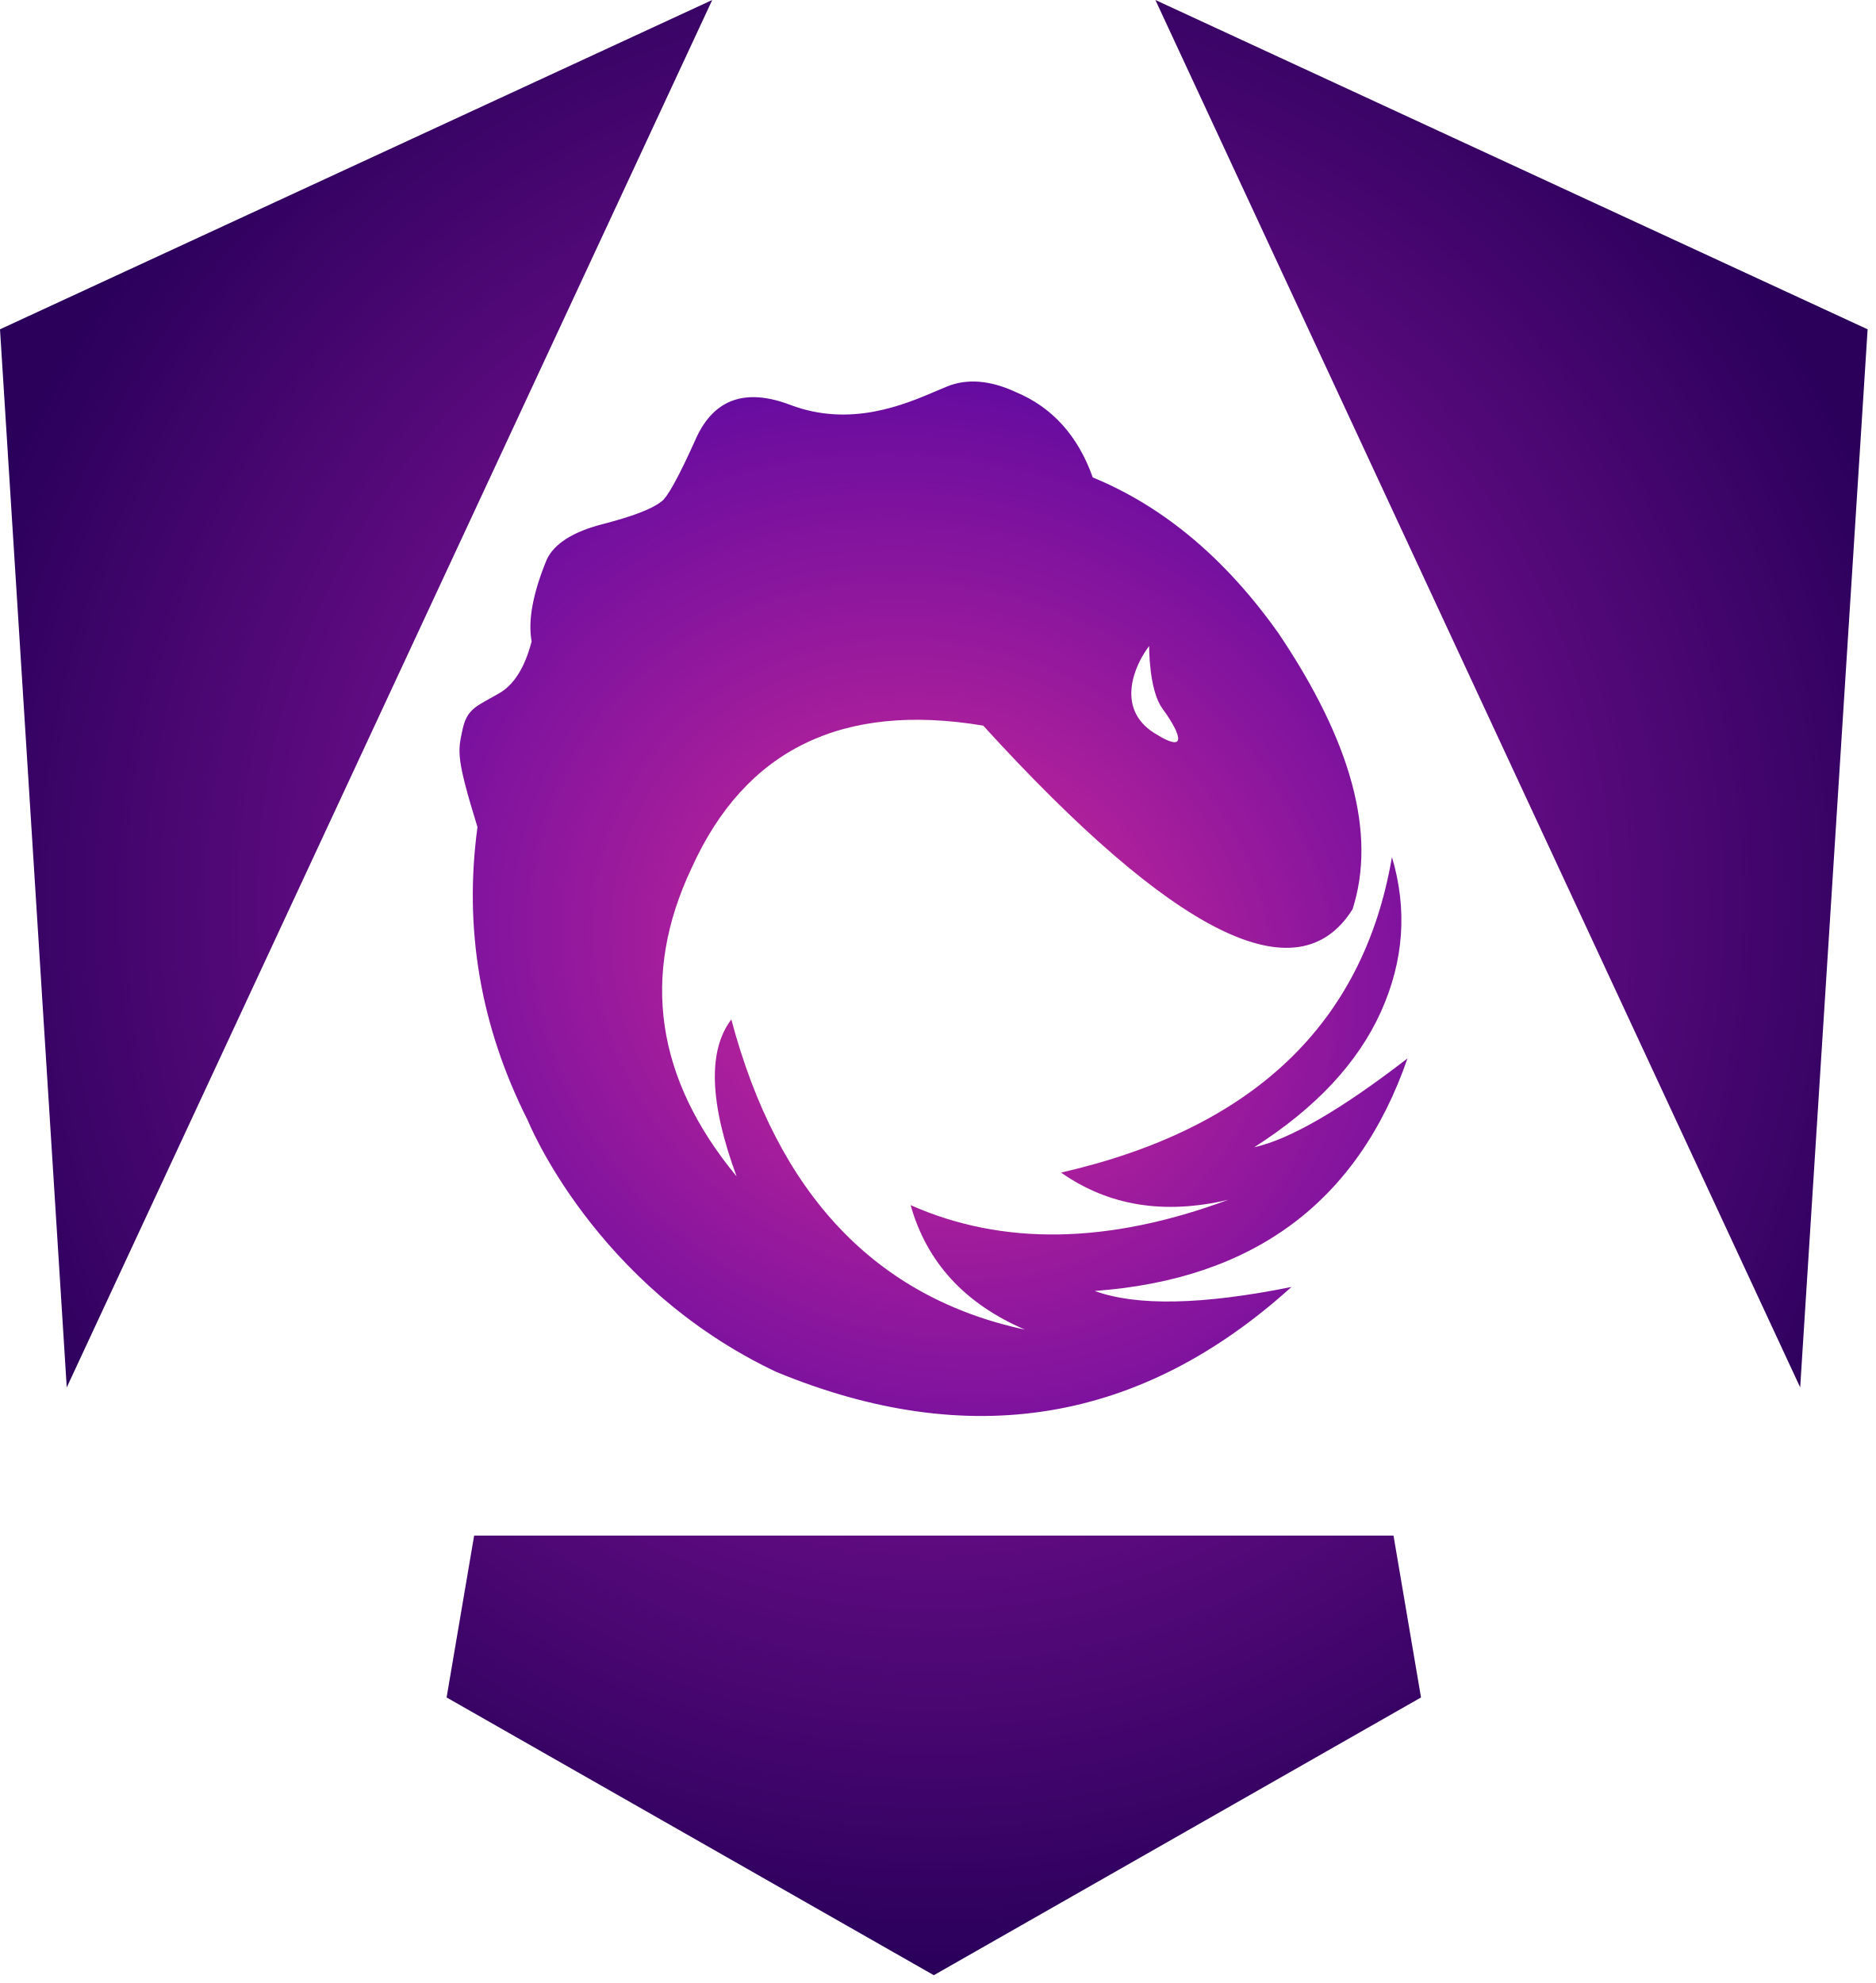
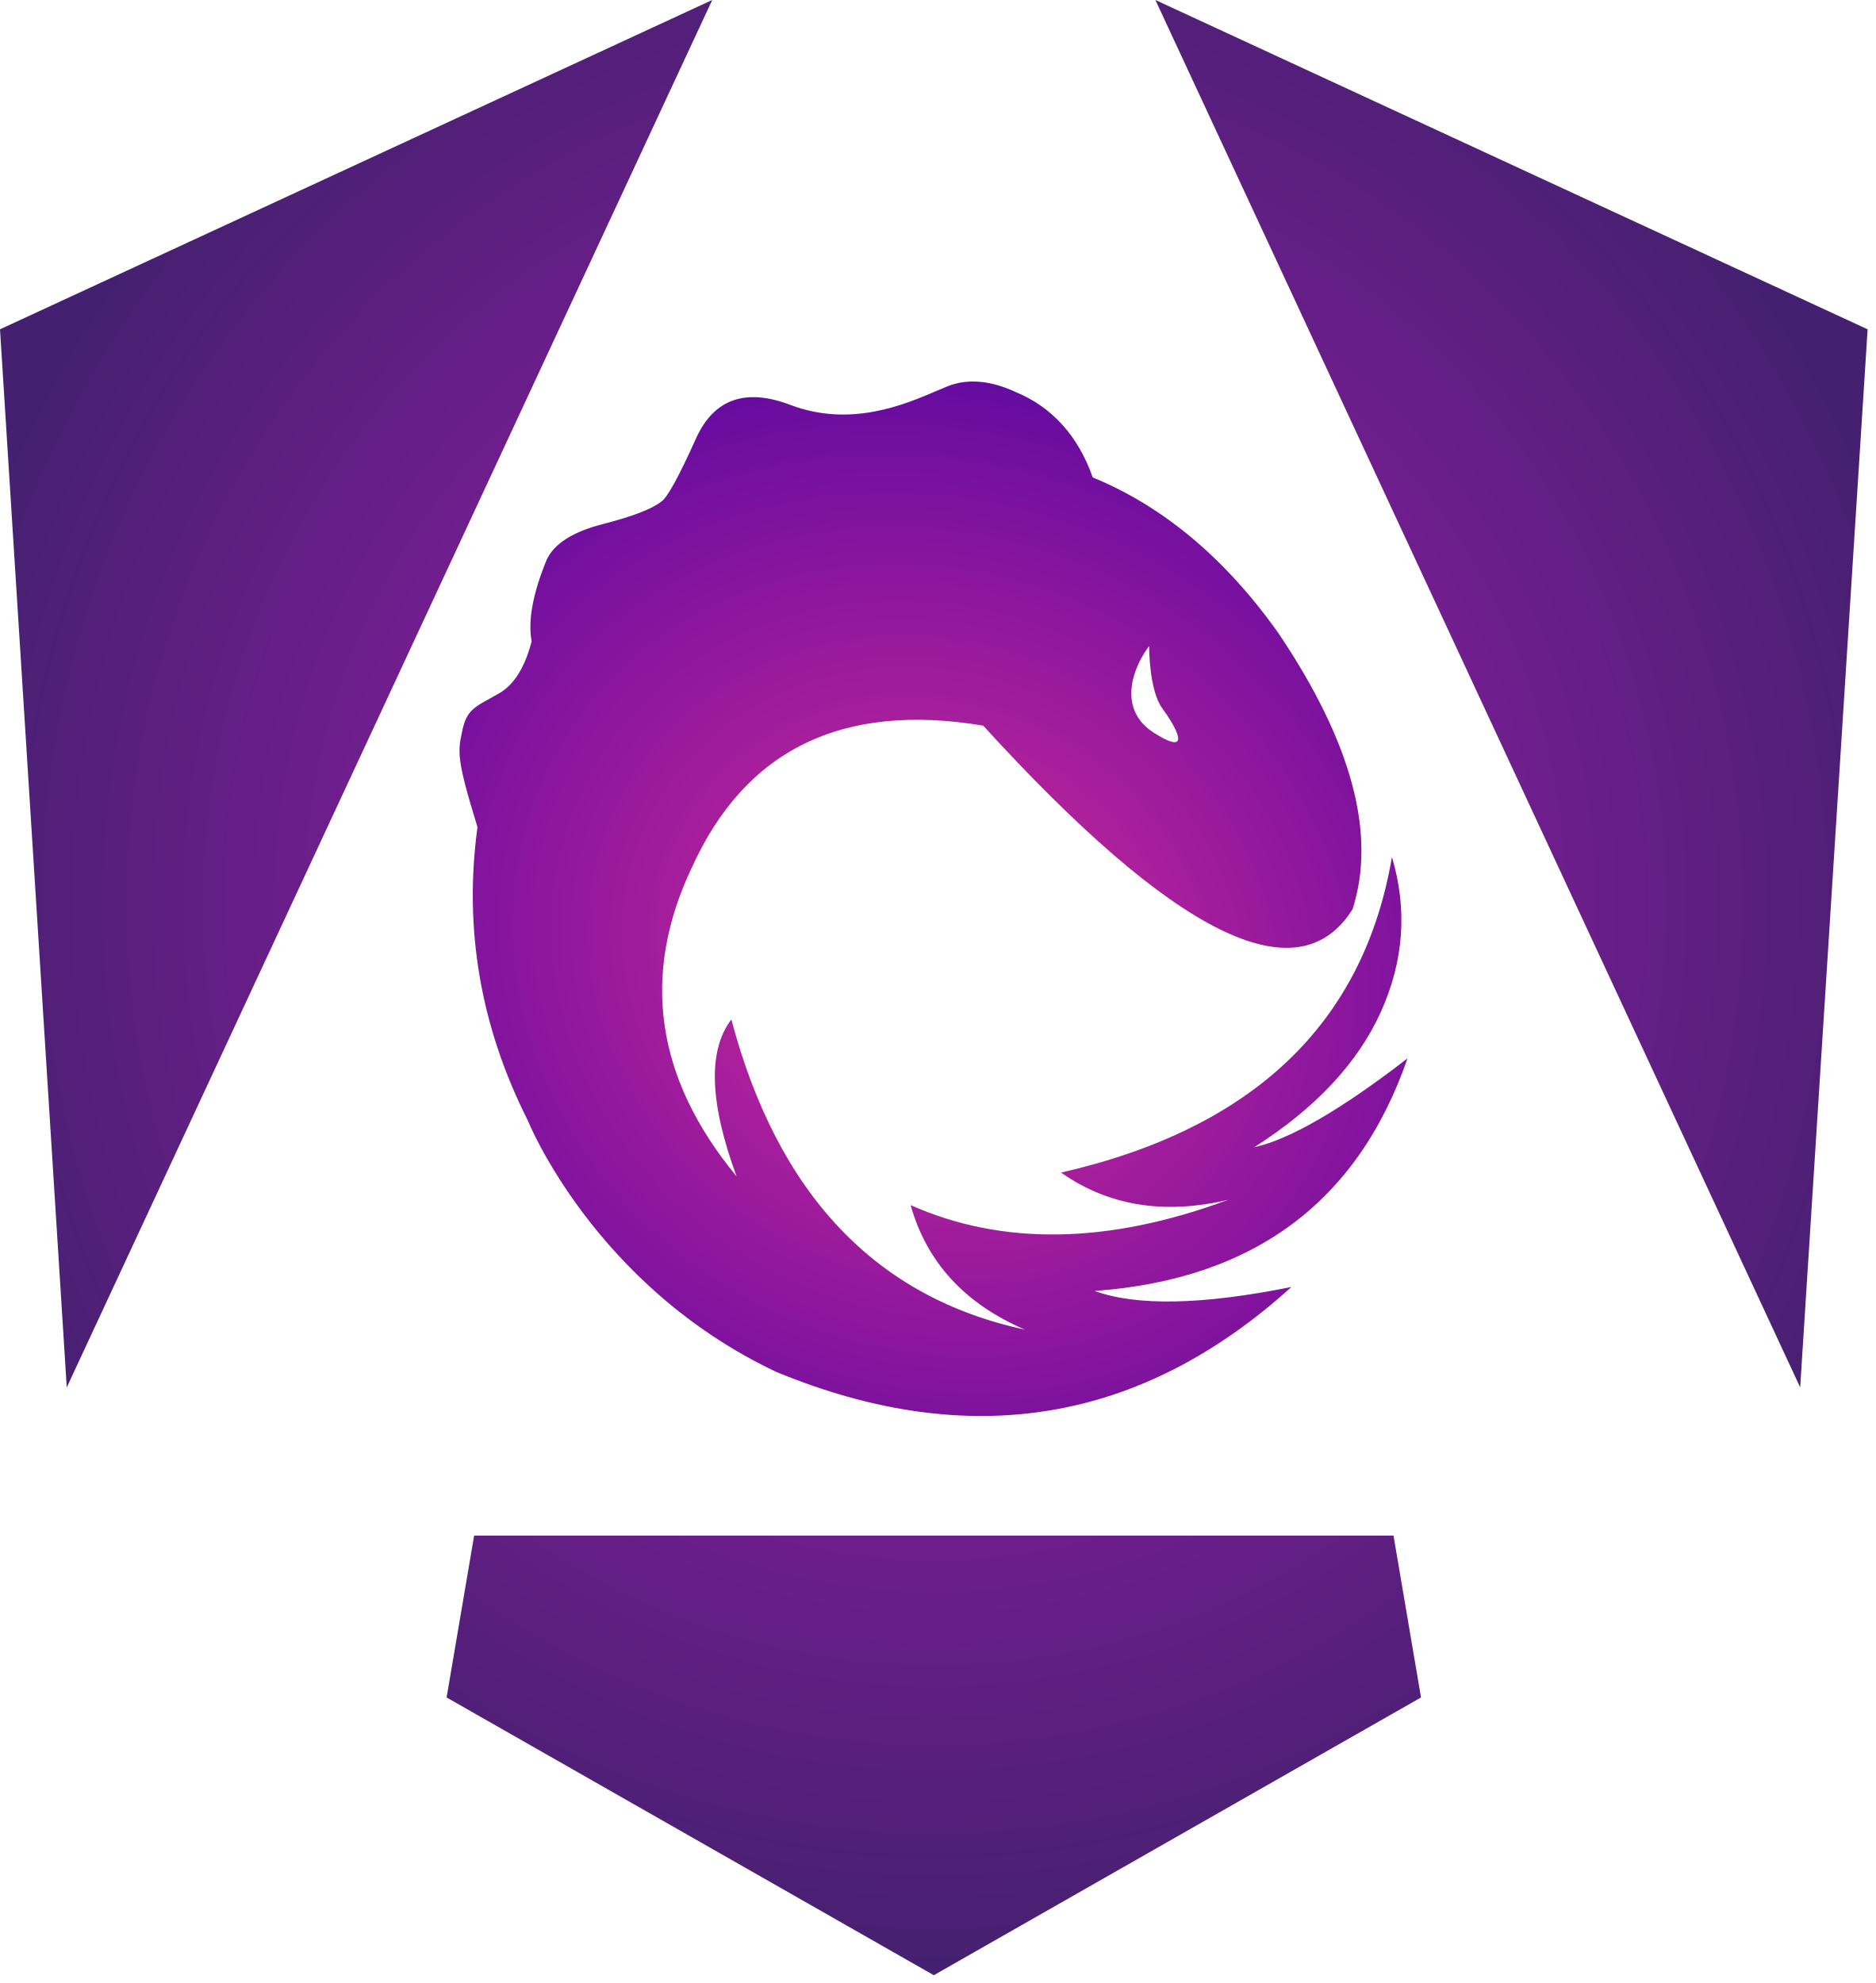
<svg xmlns="http://www.w3.org/2000/svg" width="888" height="939" fill="none">
  <path fill="url(#a)" d="m884.324 155.938-31.932 501.024L547.084 0l337.24 155.938Zm-211.467 647.85L442.164 935.312 211.467 803.788l13.041-76.656h435.323l13.026 76.656ZM31.606 656.962 0 155.938 337.241 0 31.606 656.962Z" />
  <path fill="url(#b)" fill-rule="evenodd" d="m659.088 405.822-.031.223c-13.501 78.671-65.716 128.406-156.643 149.205 22.487 15.76 48.746 20.03 79.148 12.887-56.769 21.049-106.851 21.829-150.384 2.523 7.658 27.109 25.618 46.663 54.154 58.958-70.729-15.187-117.11-64.163-139.041-146.887-11.197 14.777-10.349 39.417 2.493 74.327-38.297-46.361-45.439-95.099-21.274-146.093 25.329-56.047 71.337-78.504 138.048-67.36 90.561 99.362 148.945 128.377 174.887 86.93 11.35-35.449-.319-79.058-35.081-130.67-24.962-35.259-54.36-59.988-87.947-73.794-6.876-19.519-19.109-33.187-36.275-40.34-11.959-5.576-23.016-6.665-32.698-2.725a289.18 289.18 0 0 0-4.702 1.982c-15.414 6.6-41.02 17.563-69.535 6.735-21.099-8.012-35.908-2.875-44.427 15.409-8.392 18.749-14.014 28.93-16.866 30.543-4.339 3.381-13.568 6.907-27.607 10.527-14.038 3.621-22.843 9.208-26.415 16.76-6.589 16.007-8.976 28.923-7.161 38.75-3.162 12.193-8.249 20.425-15.249 24.508a209.757 209.757 0 0 1-4.642 2.614c-7.335 4.046-11.006 6.07-12.845 14.71l-.15.703c-2.081 9.731-2.77 12.95 7.243 45.395-6.537 48.122 1.4 94.478 23.804 138.875-.028-.054 31.324 78.254 117.58 119.073 91.362 37.777 172.706 24.386 244.032-40.173-42.258 8.519-73.359 9.106-93.16 1.885 75.314-5.495 124.594-42.218 148.117-110.123-31.32 24.184-55.572 38.283-72.593 42.079 29.159-18.58 49.105-40.006 59.984-64.115 10.88-24.108 12.625-48.549 5.236-73.321Zm-114.963-99.895c-6.88 8.884-16.024 29.56 2.436 41.192 18.46 11.633 10.235-2.928 3.815-11.663-6.42-8.734-6.251-29.529-6.251-29.529Z" clip-rule="evenodd" />
  <defs>
-     <radialGradient id="a" cx="0" cy="0" r="1" gradientTransform="matrix(0 507.226 -479.575 0 442.474 427.94)" gradientUnits="userSpaceOnUse">
+     <radialGradient id="a" cx="0" cy="0" r="1" gradientTransform="scale(479.575 507.226) rotate(90 .04 .883)" gradientUnits="userSpaceOnUse">
      <stop style="stop-color:#aa1bb6" />
-       <stop offset="1" style="stop-color:#2a005b" />
+       <stop offset="1" style="stop-color:#452070" />
    </radialGradient>
    <radialGradient id="b" cx="0" cy="0" r="1" gradientTransform="rotate(26.565 -741.645 1163.42) scale(351.063 313.281)" gradientUnits="userSpaceOnUse">
      <stop offset=".271" style="stop-color:#b1219b" />
      <stop offset="1" stop-color="#5306A1" />
    </radialGradient>
  </defs>
</svg>
